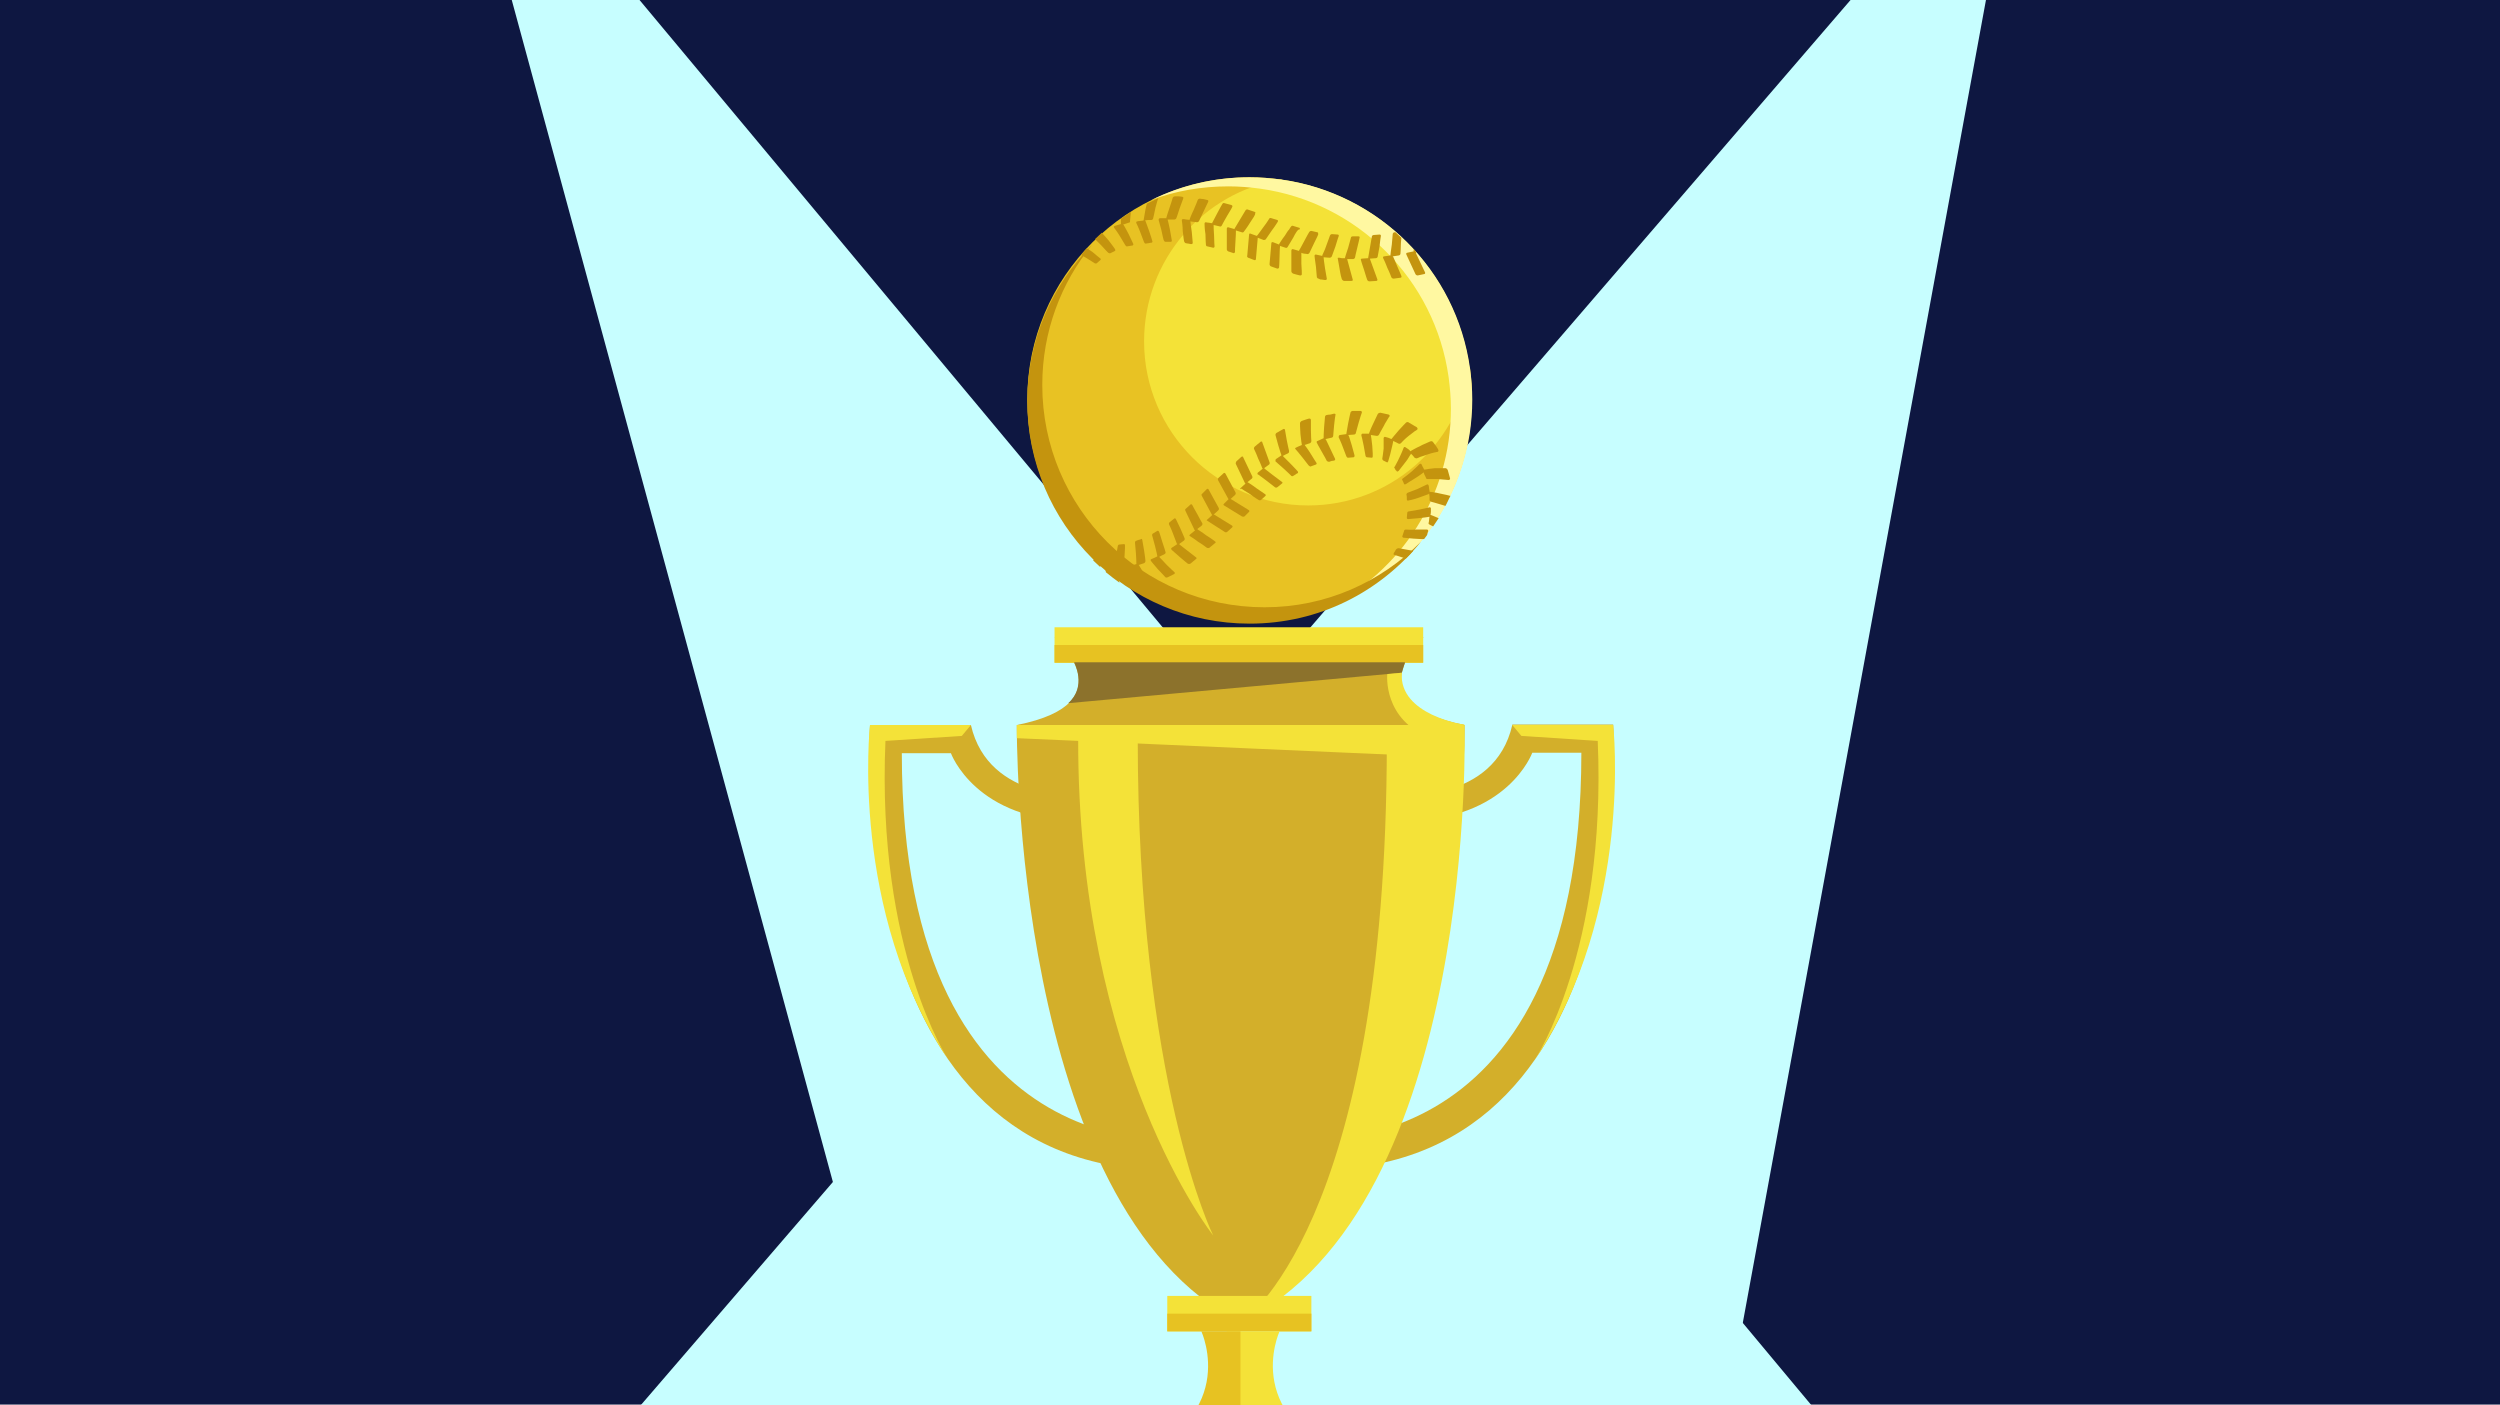
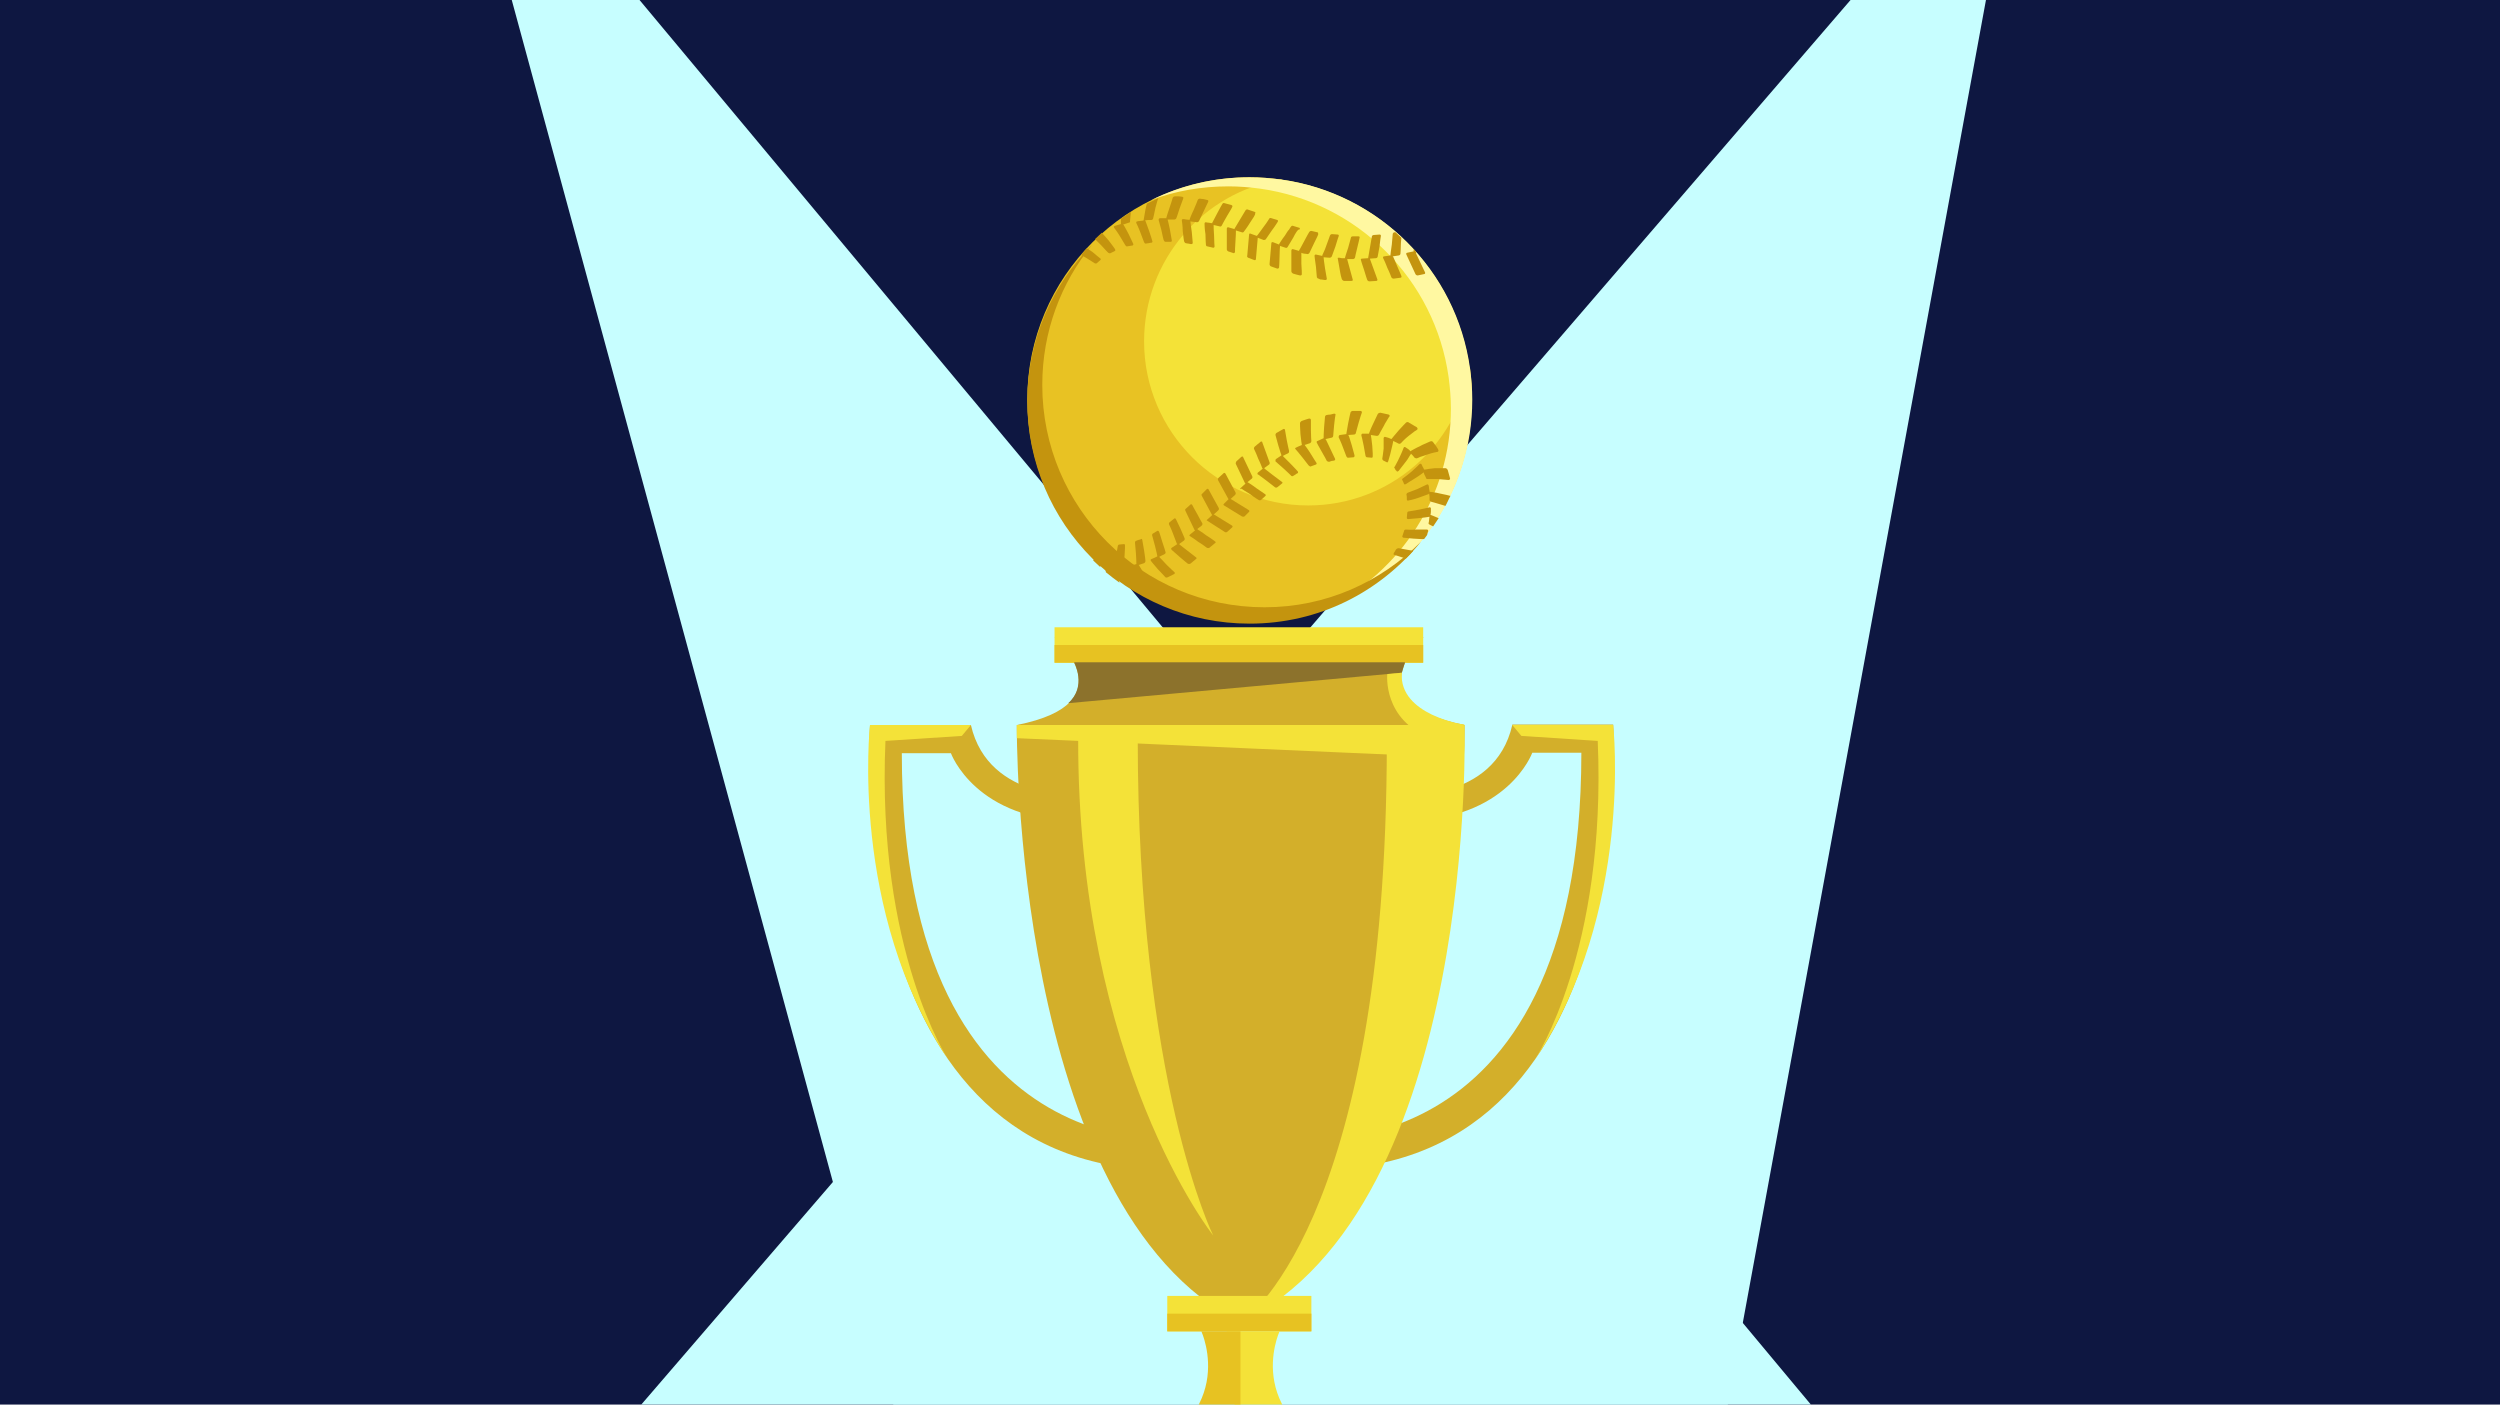
<svg xmlns="http://www.w3.org/2000/svg" xmlns:xlink="http://www.w3.org/1999/xlink" version="1.1" x="0px" y="0px" viewBox="0 0 550 309" enable-background="new 0 0 550 309" xml:space="preserve">
  <defs>
    <rect id="bg" x="0" y="0" height="309" width="550" fill="#0e1741" />
    <g id="right-spotlight">
      <polygon fill="#C7FEFF" points="452,0 352,544 0,525  " />
    </g>
    <g id="left-spotlight">
      <polygon fill="#C7FEFF" points="0,0 139.3,512.7 384.7,461.3  " />
    </g>
    <g id="trophy">
      <g>
        <path fill="#D3AF2A" d="M141.7,21.5C137.8,38.6,117,36.9,117,36.9l0.8,5.7c22.9,0,28.3-15,28.3-15h10.8       c0,94.7-64.6,84.9-64.6,84.9v6.6c78.6,5.8,71.6-97.7,71.6-97.7H141.7z" />
        <path fill="#F4E238" d="M141.7,21.5h22.2c0,0,4.6,41-17.2,73.6c0,0,15.8-23.9,13.8-70.1l-16.8-1.1L141.7,21.5z" />
      </g>
      <g>
        <path fill="#D3AF2A" d="M22.6,21.5c3.9,17.1,24.7,15.5,24.7,15.5l-0.8,5.7c-22.9,0-28.3-15-28.3-15H7.4       c0,94.7,64.6,84.9,64.6,84.9v6.6C-6.5,124.9,0.4,21.5,0.4,21.5L22.6,21.5z" />
        <path fill="#F4E238" d="M22.6,21.5l-22.2,0c0,0-4.6,41,17.2,73.6c0,0-15.8-23.9-13.8-70.1l16.8-1.1L22.6,21.5z" />
      </g>
      <path fill="#D3AF2A" d="M122.2,2.2c0,0-15.8,14.4,9,19.3H71.5L81.9,5L122.2,2.2z" />
      <path fill="#D3AF2A" d="M41,2.2c0,0,16.4,14.4-8.3,19.3l49.2,0V5L41,2.2z" />
      <g>
        <rect x="41" fill="#F4E238" width="81.1" height="7.8" />
        <rect x="41" y="3.9" fill="#E7C222" width="81.1" height="3.9" />
      </g>
      <path fill="#8C722C" d="M117.4,10l0.7-2.3H45.3c0,0,2.9,5.3-1.3,9L117.4,10" />
      <g>
        <path fill="#D3AF2A" d="M131.2,21.5l-44.4-2.8l-54.1,2.8c0,0-1.1,106.1,49.2,131.5l0-0.1v0.1C132.2,127.6,131.2,21.5,131.2,21.5z" />
        <path fill="#F4E238" d="M131.2,21.5l-98.5,0l0,2.9l95.4,4.2C128.5,22.7,131.2,21.5,131.2,21.5z" />
        <path fill="#F4E238" d="M131.2,21.5l-17.1,3.8c0,106.9-32.1,127.7-32.1,127.7C134.3,127.2,131.2,21.5,131.2,21.5z" />
        <path fill="#F4E238" d="M59.3,24.3H46.2C46,96.2,75.9,133.8,75.9,133.8S59.3,100.4,59.3,24.3z" />
      </g>
      <path fill="#F4E238" d="M117.4,10l-3.2,0.3c0,0-1.1,10.1,9.8,14.2l7.2-3.1C131.2,21.5,116.7,19.3,117.4,10z" />
      <g>
        <rect x="65.8" y="147.1" fill="#F4E238" width="31.7" height="7.8" />
        <rect x="65.8" y="151" fill="#E7C222" width="31.7" height="3.9" />
      </g>
      <g>
        <path fill="#F4E238" d="M90.5,154.9H78.9l3.1,29.2h27.3C81.2,174.9,90.5,154.9,90.5,154.9z" />
        <path fill="#E7C222" d="M73.3,154.9h8.6l0,29.2H54.6C82.6,174.9,73.3,154.9,73.3,154.9z" />
        <g>
          <rect x="43.9" y="184.1" fill="#F4E238" width="76.1" height="7.8" />
          <rect x="43.9" y="188" fill="#E7C222" width="76.1" height="3.9" />
        </g>
      </g>
    </g>
    <g id="baseball">
      <g>
        <path fill="#E8C223" d="M97.4,42L55.9,0.5C53.6,0.2,51.3,0,48.9,0C21.9,0,0,21.9,0,48.9c0,27,21.9,48.9,48.9,48.9         c27,0,48.9-21.9,48.9-48.9C97.9,46.6,97.7,44.3,97.4,42z" />
        <path fill="#F4E237" d="M61.8,72.2c-19.9,0-36.1-16.2-36.1-36.1c0-17.9,13-32.8,30.1-35.6c21.5,3,38.5,20,41.5,41.5         C94.5,59.1,79.7,72.2,61.8,72.2z" />
      </g>
      <g>
        <path fill="#FFF8A1" d="M97.9,48.9c0-2.3-0.2-4.7-0.5-6.9v0c-3-21.5-20-38.5-41.5-41.5C53.6,0.2,51.3,0,48.9,0         c-7.8,0-15.1,1.8-21.6,5c5.3-2,11-3,17-3c2.3,0,4.7,0.2,6.9,0.5c21.5,3,38.5,20,41.5,41.5v0c0.3,2.3,0.5,4.6,0.5,6.9         c0,19.3-11.1,35.9-27.3,43.9C84.6,87.9,97.9,70,97.9,48.9z" />
      </g>
      <g>
        <path fill="#C4940E" d="M14.3,14.8c-6.9,8.4-11,19.2-11,30.9c0,27,21.9,48.9,48.9,48.9c13.5,0,25.5-5.5,34.4-14.4         c-9,11-22.3,18-37.7,18C21.9,98.2,0,76.3,0,49.3C0,35.8,5.5,23.6,14.3,14.8z" />
      </g>
      <g>
        <path fill="#C4940E" d="M2.1,63.9c0.1,0.3,0.2,0.7,0.4,1C2.3,64.6,2.2,64.2,2.1,63.9z" />
        <path fill="#C4940E" d="M84.6,64.7c0.4-0.4,0.9-0.8,1.2-1.1c0.3-0.3,0.5-0.5,0.5-0.5c0.1-0.1,0.3-0.1,0.4,0c0,0,0.1,0.1,0.1,0.2         c0.1,0.1,0.1,0.3,0.2,0.4c0.2,0.3,0.3,0.6,0.3,0.6c0,0,0,0,0,0c0,0,0.1,0,0.1,0c0,0,0.3,0,0.7-0.1c0.4-0.1,1-0.1,1.6-0.2         C90.9,64,92,64,92,64c0.2,0,0.4,0.2,0.5,0.4l0.5,1.8c0.1,0.2-0.1,0.4-0.3,0.4c0,0-1.2-0.1-2.3-0.2c-1.2,0-2.3,0-2.3,0         c-0.2,0-0.4-0.1-0.4-0.3c0,0,0-0.1-0.1-0.2c0-0.1-0.1-0.3-0.2-0.4c-0.1-0.3-0.2-0.6-0.2-0.6c0,0-0.1,0.1-0.1,0.1         c0,0-0.9,0.7-1.9,1.3c-1,0.6-1.9,1.2-1.9,1.2c-0.2,0.1-0.3,0.1-0.4,0c0,0-0.1-0.2-0.2-0.5c-0.1-0.2-0.2-0.4-0.2-0.4         c-0.1-0.1,0-0.3,0.2-0.4C82.8,66.1,83.7,65.5,84.6,64.7z" />
        <path fill="#C4940E" d="M81.2,63c0.2-0.4,0.5-0.9,0.7-1.4c0.5-1,0.9-2.1,0.9-2.1c0.1-0.2,0.3-0.2,0.4-0.1c0,0,0.3,0.2,0.6,0.4         c0.3,0.2,0.5,0.5,0.5,0.5l0,0c0,0,0,0,0.1-0.1c0,0,1-0.6,2.1-1.1c0.5-0.3,1.1-0.5,1.5-0.7c0.4-0.2,0.7-0.3,0.7-0.3         c0.2-0.1,0.5,0,0.6,0.2c0,0,0.3,0.4,0.6,0.8c0.3,0.4,0.5,0.8,0.5,0.8c0.1,0.2,0.1,0.4-0.1,0.5c0,0-1.2,0.2-2.3,0.6         c-0.6,0.2-1.1,0.4-1.5,0.5c-0.4,0.2-0.7,0.3-0.7,0.3c-0.2,0.1-0.4,0-0.6-0.1c0,0-0.2-0.3-0.4-0.5c-0.1-0.1-0.2-0.2-0.3-0.3         c-0.1-0.1-0.1-0.1-0.1-0.1c0,0,0,0.1,0,0.1c0,0-0.2,0.2-0.4,0.6c-0.2,0.4-0.5,0.8-0.9,1.3c-0.7,0.9-1.4,1.8-1.4,1.8         c-0.1,0.1-0.3,0.2-0.4,0.1c0,0-0.1-0.2-0.3-0.3C81,64.2,80.8,64,80.8,64c-0.1-0.1-0.1-0.3,0.1-0.4C80.9,63.6,81,63.3,81.2,63z" />
        <path fill="#C4940E" d="M78.4,57.4c0-0.2,0.2-0.3,0.3-0.3c0,0,0.3,0.1,0.7,0.2c0.2,0.1,0.3,0.1,0.5,0.2c0.1,0.1,0.2,0.1,0.2,0.1         l0,0c0,0,0-0.1,0.1-0.1c0,0,0.7-0.9,1.5-1.8c0.8-0.9,1.6-1.7,1.6-1.7c0.2-0.2,0.5-0.2,0.7,0c0,0,1.7,1,1.7,1         c0.2,0.2,0.2,0.4,0.1,0.5c0,0-0.2,0.2-0.6,0.4c-0.4,0.3-0.8,0.6-1.3,1c-0.9,0.7-1.7,1.6-1.7,1.6c-0.1,0.1-0.4,0.2-0.5,0.1         c0,0-1.2-0.6-1.2-0.6c0,0,0,0.1,0,0.1c0,0-0.2,1.1-0.5,2.2c-0.1,0.6-0.3,1.1-0.4,1.5c-0.1,0.4-0.2,0.7-0.2,0.7         c-0.1,0.2-0.2,0.3-0.3,0.2c0,0-0.2-0.1-0.4-0.2c-0.2-0.1-0.4-0.2-0.4-0.2c-0.1-0.1-0.2-0.2-0.2-0.4c0,0,0.2-1.1,0.3-2.2         C78.4,58.5,78.4,57.4,78.4,57.4z" />
        <path fill="#C4940E" d="M73.8,56.4c0,0,0.4,0,0.7,0c0.2,0,0.4,0,0.5,0c0.1,0,0.2,0,0.2,0c0,0,0,0,0,0c0,0,0-0.1,0-0.1         c0,0,0.4-1.1,0.9-2.1c0.5-1.1,1-2.1,1-2.1c0.1-0.2,0.4-0.3,0.6-0.3l1.8,0.4c0.2,0.1,0.3,0.3,0.2,0.4c0,0-0.2,0.2-0.4,0.6         c-0.2,0.4-0.6,0.9-0.8,1.4c-0.6,1-1.1,2-1.1,2c-0.1,0.2-0.3,0.3-0.5,0.3c0,0-1.3-0.2-1.3-0.2c0,0,0,0.1,0,0.1         c0,0,0.2,1.1,0.3,2.3c0,0.6,0.1,1.1,0.1,1.6c0,0.4,0,0.7,0,0.7c0,0.2-0.1,0.3-0.2,0.3l-1.1-0.1c-0.1,0-0.3-0.2-0.3-0.4         c0,0-0.2-1.1-0.4-2.2c-0.2-1.1-0.5-2.2-0.5-2.2C73.5,56.5,73.6,56.4,73.8,56.4z" />
        <path fill="#C4940E" d="M68.8,56.7l1.4-0.2c0,0,0,0,0,0c0,0,0-0.1,0-0.1c0,0,0.2-1.2,0.4-2.3c0.2-1.1,0.5-2.3,0.5-2.3         c0-0.2,0.3-0.4,0.5-0.4c0,0,0.4,0,0.8,0c0.4,0,0.9,0,0.9,0c0.2,0,0.4,0.2,0.3,0.4c0,0-0.4,1.1-0.7,2.2c-0.3,1.1-0.6,2.2-0.6,2.2         c0,0.2-0.2,0.4-0.4,0.4l-1.3,0.1c0,0,0,0.1,0.1,0.1c0,0,0.4,1.1,0.7,2.2c0.3,1.1,0.6,2.2,0.6,2.2c0,0.2,0,0.3-0.2,0.4         c0,0-1.2,0.1-1.2,0.1c-0.2,0-0.3-0.1-0.4-0.3c0,0-0.4-1.1-0.8-2.1c-0.4-1.1-0.9-2.1-0.9-2.1C68.5,56.9,68.6,56.7,68.8,56.7z" />
        <path fill="#C4940E" d="M65.2,57.4C65.2,57.4,65.2,57.4,65.2,57.4c0,0,0-0.1,0-0.1c0,0,0-1.2,0.1-2.3c0.1-1.1,0.2-2.3,0.2-2.3         c0-0.2,0.2-0.4,0.4-0.4c0,0,0.4-0.1,0.8-0.1c0.4-0.1,0.8-0.2,0.8-0.2c0.2,0,0.4,0.1,0.3,0.3c0,0-0.2,1.1-0.3,2.3         c-0.1,1.2-0.2,2.3-0.2,2.3c0,0.2-0.2,0.4-0.4,0.4l-1.3,0.3c0,0,0,0.1,0.1,0.1c0,0,0.5,1,1,2.1c0.5,1,1,2.1,1,2.1         c0.1,0.2,0,0.3-0.1,0.4c0,0-0.3,0.1-0.6,0.1c-0.3,0.1-0.6,0.2-0.6,0.2c-0.2,0-0.4-0.1-0.5-0.2c0,0-0.5-1-1.1-2         c-0.6-1-1.1-2-1.1-2c-0.1-0.2,0-0.4,0.2-0.4L65.2,57.4z" />
        <path fill="#C4940E" d="M59.1,59.5c0,0,0.3-0.2,0.6-0.3c0.3-0.1,0.7-0.3,0.7-0.3c0,0,0,0,0,0c0,0,0-0.1,0-0.1         c0,0-0.2-1.1-0.3-2.3C60,55.3,60,54.1,60,54.1c0-0.2,0.2-0.4,0.4-0.5c0,0,1.7-0.6,1.6-0.5c0.2-0.1,0.4,0.1,0.4,0.3         c0,0,0,1.2,0,2.3c0,1.2,0.1,2.3,0.1,2.3c0,0.2-0.1,0.4-0.3,0.5c0,0-0.3,0.1-0.6,0.2c-0.3,0.1-0.6,0.2-0.6,0.2c0,0,0.1,0,0.1,0.1         c0,0,0.7,0.9,1.3,1.9c0.6,1,1.2,1.9,1.2,1.9c0.1,0.2,0.1,0.3-0.1,0.4c0,0-1.1,0.4-1.1,0.4c-0.1,0.1-0.3,0-0.5-0.2         c0,0-0.7-0.9-1.4-1.8c-0.7-0.9-1.5-1.8-1.5-1.8C58.9,59.7,58.9,59.5,59.1,59.5z" />
        <path fill="#C4940E" d="M54.7,62c0,0,0.3-0.2,0.6-0.4c0.3-0.2,0.6-0.4,0.6-0.4l0,0c0,0,0-0.1,0-0.1c0,0-0.4-1.1-0.7-2.2         c-0.3-1.1-0.6-2.2-0.6-2.2c0-0.2,0.1-0.4,0.3-0.5c0,0,0.4-0.2,0.7-0.4c0.4-0.2,0.7-0.4,0.7-0.4c0.2-0.1,0.4,0,0.4,0.2         c0,0,0.2,1.2,0.4,2.3c0.2,1.1,0.5,2.3,0.5,2.3c0,0.2,0,0.4-0.2,0.5c0,0-0.3,0.2-0.6,0.3c-0.3,0.2-0.6,0.3-0.6,0.3         c0,0,0.1,0,0.1,0.1c0,0,0.8,0.8,1.6,1.6c0.8,0.8,1.6,1.7,1.6,1.7c0.1,0.1,0.1,0.3,0,0.4c0,0-0.3,0.1-0.5,0.3         c-0.3,0.2-0.5,0.3-0.5,0.3c-0.1,0.1-0.4,0.1-0.5-0.1c0,0-0.8-0.8-1.7-1.6c-0.9-0.8-1.7-1.5-1.7-1.5C54.6,62.3,54.6,62.1,54.7,62z         " />
        <path fill="#C4940E" d="M50.7,65l1.1-0.9l0,0c0,0,0-0.1-0.1-0.1c0,0-0.4-1.1-0.9-2.1c-0.4-1.1-0.9-2.1-0.9-2.1         c-0.1-0.2,0-0.4,0.2-0.6c0,0,0.3-0.2,0.6-0.5c0.3-0.2,0.6-0.5,0.6-0.5c0.2-0.1,0.4-0.1,0.4,0.1c0,0,0.4,1.1,0.8,2.2         c0.4,1.1,0.8,2.2,0.8,2.2c0.1,0.2,0,0.4-0.1,0.5l-1.1,0.8c0,0,0.1,0,0.1,0.1c0,0,0.9,0.7,1.8,1.4C55.1,66.3,56,67,56,67         c0.2,0.1,0.2,0.3,0,0.4l-1,0.8c-0.1,0.1-0.4,0.1-0.5,0c0,0-0.9-0.7-1.8-1.4c-0.9-0.7-1.9-1.4-1.9-1.4         C50.6,65.4,50.6,65.2,50.7,65z" />
        <path fill="#C4940E" d="M46.9,68.4l1.1-1l0,0c0,0,0-0.1-0.1-0.1c0,0-0.5-1-1-2.1c-0.5-1-1-2.1-1-2.1c-0.1-0.2,0-0.4,0.1-0.6         l1.1-1c0.2-0.1,0.4-0.1,0.4,0.1c0,0,0.5,1,1,2.1c0.5,1,1,2.1,1,2.1c0.1,0.2,0,0.4-0.1,0.5c0,0-0.3,0.2-0.5,0.4         c-0.2,0.2-0.5,0.4-0.5,0.4c0,0,0.1,0,0.1,0c0,0,1,0.6,1.9,1.3c1,0.7,1.9,1.3,1.9,1.3c0.2,0.1,0.2,0.3,0.1,0.4l-1,0.9         c-0.1,0.1-0.4,0.1-0.5,0c0,0-1-0.6-1.9-1.3c-1-0.6-1.9-1.2-1.9-1.2C46.8,68.7,46.8,68.5,46.9,68.4z" />
        <path fill="#C4940E" d="M43.3,71.8l1-1l0,0c0,0,0,0-0.1-0.1L42,66.7c-0.1-0.2-0.1-0.4,0.1-0.6l1.1-1c0.1-0.1,0.3-0.1,0.4,0.1         l2.2,4.1c0.1,0.2,0.1,0.4-0.1,0.6l-1,0.9c0,0,0.1,0,0.1,0l3.9,2.4c0.2,0.1,0.2,0.3,0.1,0.4l-1,1c-0.1,0.1-0.4,0.1-0.6,0l-3.9-2.4         C43.1,72.1,43.1,72,43.3,71.8z" />
        <path fill="#C4940E" d="M39.6,75.3l1.1-1l0,0c0,0,0,0-0.1-0.1l-2.2-4.1c-0.1-0.2-0.1-0.4,0.1-0.5l1-1c0.1-0.1,0.3-0.1,0.4,0.1         l2.2,4c0.1,0.2,0.1,0.4-0.1,0.6l-1,0.9c0,0,0.1,0,0.1,0l3.9,2.4c0.2,0.1,0.2,0.3,0.1,0.4l-1.1,1c-0.1,0.1-0.4,0.2-0.6,0l-3.9-2.5         C39.5,75.6,39.4,75.4,39.6,75.3z" />
        <path fill="#C4940E" d="M35.8,78.6l1.1-0.9l0,0c0,0,0-0.1-0.1-0.1c0,0-0.5-1-1-2.1c-0.5-1-1-2.1-1-2.1c-0.1-0.2-0.1-0.4,0.1-0.5         l1-0.9c0.1-0.1,0.3-0.1,0.4,0.1c0,0,0.5,1,1.1,2c0.5,1,1.1,2,1.1,2c0.1,0.2,0,0.4-0.1,0.5c0,0-0.2,0.2-0.5,0.4         c-0.3,0.2-0.5,0.4-0.5,0.4c0,0,0.1,0,0.1,0.1c0,0,1,0.6,1.9,1.3c1,0.6,1.9,1.3,1.9,1.3c0.2,0.1,0.2,0.3,0,0.4         c0,0-0.3,0.2-0.6,0.5c-0.3,0.2-0.6,0.5-0.6,0.5c-0.2,0.1-0.4,0.1-0.6,0c0,0-0.9-0.7-1.9-1.3c-0.9-0.7-1.9-1.3-1.9-1.3         C35.7,78.9,35.6,78.7,35.8,78.6z" />
        <path fill="#C4940E" d="M31.8,81.5l1.2-0.8l0,0c0,0,0-0.1-0.1-0.1c0,0-0.4-1.1-0.8-2.1c-0.4-1.1-0.9-2.1-0.9-2.1         c-0.1-0.2,0-0.4,0.1-0.5c0,0,0.3-0.2,0.5-0.4c0.3-0.2,0.5-0.4,0.5-0.4c0.1-0.1,0.3-0.1,0.4,0.1c0,0,0.5,1,1,2.1         c0.5,1.1,0.9,2.1,0.9,2.1c0.1,0.2,0,0.4-0.1,0.5l-1.1,0.8c0,0,0.1,0,0.1,0.1c0,0,0.9,0.7,1.8,1.4c0.9,0.7,1.8,1.4,1.8,1.4         c0.2,0.1,0.2,0.3,0,0.4L35.9,85c-0.2,0.1-0.4,0.1-0.6,0c0,0-0.9-0.7-1.8-1.5c-0.9-0.8-1.7-1.5-1.7-1.5         C31.6,81.8,31.6,81.6,31.8,81.5z" />
        <path fill="#C4940E" d="M28,83.7c0.3-0.1,0.6-0.3,0.6-0.3l0,0c0,0,0-0.1,0-0.1c0,0-0.2-1.1-0.5-2.2c-0.3-1.1-0.6-2.2-0.6-2.2         c-0.1-0.2,0-0.4,0.1-0.5l1-0.6c0.1-0.1,0.3,0,0.4,0.2c0,0,0.4,1.1,0.7,2.2c0.4,1.1,0.7,2.2,0.7,2.2c0.1,0.2,0,0.4-0.2,0.5         c0,0-0.3,0.2-0.6,0.3c-0.3,0.2-0.6,0.3-0.6,0.3c0,0,0.1,0,0.1,0.1c0,0,0.8,0.8,1.6,1.7c0.8,0.8,1.7,1.6,1.7,1.6         c0.1,0.1,0.1,0.3-0.1,0.4L30.9,88c-0.2,0.1-0.5,0.1-0.6-0.1c0,0-0.8-0.9-1.6-1.7c-0.8-0.9-1.5-1.8-1.5-1.8         c-0.1-0.2-0.1-0.3,0.1-0.4C27.4,84,27.7,83.8,28,83.7z" />
        <path fill="#C4940E" d="M23.3,85.3c0.4-0.1,0.7-0.2,0.7-0.2c0,0,0,0,0,0c0,0,0-0.1,0-0.1c0,0,0-1.2-0.1-2.3         c-0.1-1.1-0.2-2.3-0.2-2.3c0-0.2,0.1-0.4,0.2-0.4c0,0,0.3-0.1,0.5-0.2c0.1,0,0.3-0.1,0.4-0.1c0.1,0,0.2-0.1,0.2-0.1         c0.1-0.1,0.3,0,0.3,0.2c0,0,0.2,1.1,0.4,2.3c0.2,1.1,0.3,2.3,0.3,2.3c0,0.2-0.1,0.4-0.3,0.5c0,0-0.3,0.1-0.6,0.2         c-0.3,0.1-0.6,0.2-0.6,0.2c0,0,0.1,0.1,0.1,0.1c0,0,0.6,1,1.2,2c0.7,1,1.3,1.9,1.3,1.9c0.1,0.2,0,0.4-0.2,0.4c0,0-0.1,0-0.3,0.1         c-0.2,0-0.4,0.1-0.6,0.2c-0.4,0.1-0.8,0.2-0.8,0.2c-0.2,0.1-0.5,0-0.6-0.2c0,0-0.6-1-1.2-2c-0.6-1-1-2.1-1-2.1         c-0.1-0.2,0-0.4,0.2-0.4C22.6,85.5,23,85.4,23.3,85.3z" />
        <path fill="#C4940E" d="M77.1,17.4c0,0.2-0.2,0.4-0.4,0.4l-1.3,0.1c0,0,0,0.1,0,0.1c0,0,0.4,1.1,0.8,2.2c0.4,1.1,0.8,2.2,0.8,2.2         c0.1,0.2,0,0.4-0.2,0.4l-1.5,0.1c-0.2,0-0.4-0.1-0.5-0.3c0,0-0.4-1.1-0.7-2.2c-0.4-1.1-0.7-2.2-0.7-2.2c-0.1-0.2,0.1-0.3,0.2-0.3         l1.4-0.1c0,0,0,0,0,0c0,0,0-0.1,0-0.1c0,0,0.2-1.1,0.4-2.3c0.2-1.1,0.4-2.3,0.4-2.3c0-0.2,0.2-0.4,0.4-0.4l1.3-0.1         c0.2,0,0.3,0.1,0.3,0.3c0,0-0.2,1.1-0.3,2.3C77.3,16.3,77.1,17.4,77.1,17.4z" />
        <path fill="#C4940E" d="M68.5,17.7c0,0,0.4,0,0.7,0.1c0.4,0,0.7,0,0.7,0c0,0,0,0,0,0c0,0,0-0.1,0-0.1c0,0,0.3-1.1,0.7-2.2         c0.3-1.1,0.6-2.2,0.6-2.2c0-0.2,0.2-0.3,0.4-0.3l1.3,0c0.2,0,0.3,0.2,0.2,0.3c0,0-0.2,1.1-0.5,2.2c-0.3,1.1-0.5,2.2-0.5,2.2         C72,17.9,71.8,18,71.7,18l-1.3,0c0,0,0,0.1,0,0.1c0,0,0.3,1.1,0.6,2.2c0.3,1.1,0.6,2.2,0.6,2.2c0.1,0.2-0.1,0.3-0.3,0.3l-1.6,0         c-0.2,0-0.4-0.2-0.5-0.4c0,0-0.1-0.3-0.2-0.7c-0.1-0.4-0.2-1-0.3-1.6c-0.2-1.1-0.4-2.3-0.4-2.3C68.2,17.8,68.3,17.7,68.5,17.7z" />
        <path fill="#C4940E" d="M63.2,17.3c0-0.2,0.1-0.3,0.3-0.3l1.4,0.3c0,0,0,0,0,0c0,0,0-0.1,0-0.1c0,0,0.1-0.3,0.3-0.7         c0.2-0.4,0.4-0.9,0.6-1.5c0.4-1.1,0.8-2.2,0.8-2.2c0.1-0.2,0.3-0.3,0.4-0.3l1.3,0.1c0.2,0,0.3,0.2,0.2,0.4c0,0-0.4,1.1-0.7,2.2         c-0.4,1.1-0.8,2.2-0.8,2.2c-0.1,0.2-0.3,0.3-0.5,0.3l-1.3-0.1c0,0,0,0.1,0,0.1c0,0,0.1,1.1,0.3,2.3c0.2,1.1,0.4,2.3,0.4,2.3         c0,0.2-0.1,0.3-0.3,0.3c0,0-0.4,0-0.8-0.1c-0.2,0-0.4,0-0.5-0.1c-0.1,0-0.2-0.1-0.2-0.1c-0.2,0-0.4-0.2-0.4-0.4         c0,0-0.1-1.2-0.2-2.3C63.3,18.4,63.2,17.3,63.2,17.3z" />
        <path fill="#C4940E" d="M63.1,14.5c-0.5,1-1,2.1-1,2.1c-0.1,0.2-0.3,0.3-0.5,0.3c0,0-0.3-0.1-0.7-0.1c-0.2,0-0.3-0.1-0.4-0.1         c-0.1,0-0.2-0.1-0.2-0.1c0,0,0,0.1,0,0.1c0,0,0,0.3,0,0.7c0,0.4,0,1,0,1.6c0.1,1.2,0.1,2.3,0.1,2.3c0,0.2-0.1,0.3-0.4,0.3         c0,0-0.4-0.1-0.8-0.2c-0.4-0.1-0.7-0.2-0.7-0.2c-0.2-0.1-0.4-0.3-0.4-0.5c0,0,0-1.2,0-2.3c0-1.2,0-2.3,0-2.3         c0-0.2,0.2-0.3,0.3-0.3l1.4,0.4c0,0,0,0,0,0c0,0,0-0.1,0-0.1c0,0,0.6-1,1.1-2c0.5-1,1.1-2,1.1-2c0.1-0.2,0.3-0.3,0.5-0.3l1.3,0.3         c0.2,0,0.2,0.2,0.2,0.4C64.1,12.5,63.6,13.5,63.1,14.5z" />
        <path fill="#C4940E" d="M58.5,13.3c-0.6,1-1.2,2-1.2,2c-0.1,0.2-0.3,0.3-0.5,0.2c0,0-0.3-0.1-0.6-0.2c-0.3-0.1-0.6-0.2-0.6-0.2         c0,0,0,0.1,0,0.1c0,0-0.1,1.2-0.1,2.3c0,1.1-0.1,2.3-0.1,2.3c0,0.2-0.2,0.3-0.4,0.3c0,0-1.4-0.5-1.4-0.5         c-0.2-0.1-0.3-0.3-0.3-0.5c0,0,0.1-1.2,0.2-2.3c0.1-1.2,0.2-2.3,0.2-2.3c0-0.2,0.2-0.3,0.4-0.2l1.3,0.5c0,0,0,0,0,0         c0,0,0-0.1,0-0.1c0,0,0.6-1,1.3-1.9c0.3-0.5,0.6-1,0.9-1.3c0.2-0.4,0.4-0.6,0.4-0.6c0.1-0.2,0.3-0.3,0.5-0.2l1.3,0.4         c0.2,0,0.2,0.2,0.1,0.4C59.6,11.3,59,12.3,58.5,13.3z" />
        <path fill="#C4940E" d="M53.8,11.7c-0.7,1-1.3,1.9-1.3,1.9c-0.1,0.2-0.4,0.2-0.5,0.2l-1.3-0.5c0,0,0,0.1,0,0.1         c0,0-0.1,1.1-0.2,2.3c-0.1,1.1-0.2,2.3-0.2,2.3c0,0.2-0.2,0.3-0.4,0.2l-1.3-0.5c-0.2-0.1-0.3-0.3-0.2-0.5c0,0,0.1-1.1,0.2-2.3         c0.1-1.1,0.2-2.3,0.2-2.3c0-0.2,0.2-0.3,0.3-0.2l1.4,0.5c0,0,0,0,0,0c0,0,0-0.1,0.1-0.1c0,0,0.7-0.9,1.4-1.9         c0.7-0.9,1.3-1.9,1.3-1.9C53.3,9,53.5,8.9,53.7,9L55,9.4c0.2,0.1,0.2,0.2,0.1,0.4C55.1,9.8,54.5,10.8,53.8,11.7z" />
        <path fill="#C4940E" d="M49,10c-0.6,1-1.3,1.9-1.3,1.9c-0.1,0.2-0.3,0.3-0.5,0.2l-1.3-0.4c0,0,0,0.1,0,0.1c0,0,0,1.2-0.1,2.3         c-0.1,1.1-0.1,2.3-0.1,2.3c0,0.2-0.2,0.3-0.3,0.3c0,0-0.3-0.1-0.6-0.2c-0.3-0.1-0.6-0.2-0.6-0.2c-0.2-0.1-0.3-0.3-0.3-0.4         c0,0,0-1.1,0-2.3c0-1.1,0-2.3,0-2.3c0-0.2,0.1-0.3,0.3-0.3c0,0,0.3,0.1,0.7,0.2c0.3,0.1,0.7,0.2,0.7,0.2c0,0,0,0,0,0         c0,0,0-0.1,0-0.1c0,0,0.6-1,1.2-2c0.6-1,1.2-2,1.2-2c0.1-0.2,0.4-0.3,0.5-0.2l1.5,0.5c0.2,0.1,0.3,0.2,0.1,0.4         C50.3,8.1,49.6,9.1,49,10z" />
        <path fill="#C4940E" d="M43.9,8.6c-0.6,1-1.1,2-1.1,2c-0.1,0.2-0.3,0.3-0.5,0.2L41,10.5c0,0,0,0.1,0,0.1c0,0,0,1.2,0.1,2.3         c0,1.1,0.1,2.3,0.1,2.3c0,0.2-0.1,0.3-0.3,0.3l-1.3-0.3c-0.2,0-0.3-0.2-0.3-0.4c0,0-0.1-1.2-0.1-2.3C39,11.4,39,10.2,39,10.2         c0-0.2,0.1-0.3,0.3-0.3c0,0,0.4,0.1,0.7,0.1c0.4,0.1,0.7,0.1,0.7,0.1s0,0,0,0c0,0,0-0.1,0-0.1c0,0,0.5-1,1.1-2.1         c0.5-1,1.1-2,1.1-2c0.1-0.2,0.3-0.3,0.5-0.2l1.5,0.4c0.2,0.1,0.3,0.2,0.2,0.4C45.1,6.6,44.5,7.6,43.9,8.6z" />
        <path fill="#C4940E" d="M38.8,7.5c-0.5,1.1-1,2.1-1,2.1c-0.1,0.2-0.3,0.3-0.5,0.3c0,0-0.3-0.1-0.7-0.1c-0.3,0-0.7-0.1-0.7-0.1         c0,0,0,0.1,0,0.1c0,0,0.1,1.1,0.3,2.3c0.1,1.1,0.2,2.3,0.2,2.3c0,0.2-0.1,0.3-0.3,0.3c0,0-0.3,0-0.6-0.1c-0.3,0-0.6-0.1-0.6-0.1         c-0.2,0-0.3-0.2-0.4-0.4c0,0-0.2-1.1-0.3-2.3C34.2,10.7,34,9.5,34,9.5c0-0.2,0.1-0.3,0.3-0.3c0,0,0.4,0,0.7,0.1         c0.4,0,0.7,0.1,0.7,0.1c0,0,0,0,0,0c0,0,0-0.1,0-0.1c0,0,0.4-1.1,0.9-2.1C37.1,6.1,37.5,5,37.5,5c0.1-0.2,0.3-0.3,0.5-0.3         c0,0,0.4,0.1,0.8,0.1C39.2,4.9,39.6,5,39.6,5c0.2,0,0.3,0.2,0.2,0.4C39.8,5.4,39.3,6.4,38.8,7.5z" />
        <path fill="#C4940E" d="M32.8,9c-0.1,0.2-0.3,0.3-0.5,0.3c0,0-0.3,0-0.7,0c-0.3,0-0.7,0-0.7,0c0,0,0,0.1,0,0.1         c0,0,0.3,1.1,0.5,2.2c0.2,1.1,0.4,2.3,0.4,2.3c0,0.2-0.1,0.3-0.2,0.3c0,0-0.3,0-0.6,0c-0.3,0-0.6,0-0.6,0c-0.2,0-0.3-0.2-0.4-0.4         c0,0-0.3-1.1-0.5-2.2c-0.3-1.1-0.6-2.2-0.6-2.2C28.9,9.2,29,9,29.2,9c0,0,0.4,0,0.7,0c0.4,0,0.7,0,0.7,0s0,0,0,0c0,0,0-0.1,0-0.1         c0,0,0.3-1.1,0.7-2.2c0.4-1.1,0.7-2.2,0.7-2.2c0.1-0.2,0.3-0.3,0.5-0.3c0,0,0.4,0,0.8,0c0.4,0,0.8,0.1,0.8,0.1         c0.2,0,0.3,0.2,0.2,0.4c0,0-0.4,1.1-0.8,2.2C33.2,7.9,32.8,9,32.8,9z" />
        <path fill="#C4940E" d="M82.8,79.3c-0.2,0-0.3-0.2-0.3-0.3c0,0,0.1-0.3,0.2-0.6c0.1-0.3,0.2-0.6,0.2-0.6c0-0.2,0.2-0.3,0.4-0.3         c0,0,1.1,0.1,2.3,0c1.1,0,2.3,0,2.3,0c0.2,0,0.3,0.1,0.3,0.3c0,0-0.1,0.4-0.2,0.7c0,0.1,0,0.2-0.1,0.3c-0.2,0.3-0.4,0.5-0.6,0.8         c-0.1,0-1.2,0-2.3-0.1C83.9,79.4,82.8,79.3,82.8,79.3z" />
        <path fill="#C4940E" d="M88.3,76c0,0,0.1-0.3,0.1-0.6c0-0.3,0.1-0.7,0.1-0.7c0,0-0.1,0-0.1,0c0,0-1.1,0.2-2.3,0.3         c-1.1,0.1-2.3,0.2-2.3,0.2c-0.2,0-0.3-0.1-0.3-0.3c0,0,0.1-1.1,0.1-1.1c0-0.2,0.2-0.3,0.4-0.3c0,0,1.1-0.2,2.3-0.4         c1.1-0.2,2.2-0.5,2.2-0.5c0.2,0,0.3,0.1,0.3,0.3c0,0,0,0.4,0,0.7c0,0.4-0.1,0.7-0.1,0.7s0,0,0,0c0,0,0.1,0,0.1,0         c0,0,0.8,0.3,1.7,0.7c-0.4,0.6-0.8,1.2-1.2,1.8c-0.5-0.2-0.8-0.4-0.8-0.4C88.4,76.4,88.2,76.2,88.3,76z" />
        <path fill="#C4940E" d="M88.9,71.4c-0.2-0.1-0.4-0.2-0.4-0.4c0,0,0-0.3,0-0.7c0-0.3-0.1-0.7-0.1-0.7c0,0-0.1,0-0.1,0.1         c0,0-1.1,0.4-2.2,0.8c-1.1,0.4-2.2,0.6-2.2,0.6c-0.2,0.1-0.4,0-0.4-0.2c0,0,0-0.1,0-0.2c0-0.1,0-0.2,0-0.4c0-0.3-0.1-0.5-0.1-0.5         c0-0.1,0.1-0.3,0.3-0.4c0,0,1.1-0.4,2.1-0.8c1-0.5,2.1-1,2.1-1c0.2-0.1,0.3,0,0.4,0.2c0,0,0.1,0.4,0.1,0.7         c0.1,0.4,0.1,0.7,0.1,0.7c0,0,0,0,0,0c0,0,0.1,0,0.1,0c0,0,1.1,0.1,2.3,0.4c1,0.2,1.9,0.4,2.2,0.5c-0.4,0.7-0.7,1.5-1.1,2.2         c-0.3-0.1-0.6-0.2-1-0.3C90.1,71.7,88.9,71.4,88.9,71.4z" />
        <path fill="#C4940E" d="M80.8,83.1c-0.2-0.1-0.3-0.2-0.2-0.3c0,0,0.1-0.3,0.3-0.5c0.1-0.3,0.3-0.5,0.3-0.5         c0.1-0.1,0.3-0.2,0.5-0.2c0,0,1.1,0.2,2.2,0.4c0.4,0.1,0.7,0.1,1,0.2c-0.5,0.6-1,1.1-1.6,1.7c-0.1,0-0.2,0-0.3-0.1         C81.9,83.4,80.8,83.1,80.8,83.1z" />
        <path fill="#C4940E" d="M16.1,81c0.1-0.2,0.2-0.3,0.4-0.3c0,0,0.3,0.1,0.5,0.1c0.3,0,0.5,0,0.5,0c0.1,0,0.2,0.2,0.2,0.4         c0,0-0.3,1.1-0.7,2.2c-0.2,0.5-0.4,1.1-0.6,1.5c-0.2,0.4-0.3,0.7-0.3,0.7c0,0-0.1,0.1-0.1,0.1c-0.5-0.5-1-0.9-1.5-1.4         c0.2-0.3,0.4-0.7,0.6-1.2C15.7,82,16.1,81,16.1,81z" />
        <path fill="#C4940E" d="M17.6,85.8c0,0,0.4,0,0.7,0c0.4,0,0.7,0,0.7,0c0,0,0,0,0,0c0,0,0-0.1,0-0.1c0,0,0.3-1.1,0.5-2.2         c0.2-1.1,0.4-2.3,0.4-2.3c0-0.2,0.2-0.4,0.3-0.4c0,0,1.1-0.1,1.1-0.1c0.1,0,0.2,0.1,0.2,0.3c0,0,0,1.1-0.1,2.3         c-0.1,1.1-0.3,2.3-0.3,2.3c0,0.2-0.2,0.4-0.4,0.4c0,0-0.3,0-0.7,0.1c-0.3,0-0.7,0-0.7,0c0,0,0,0.1,0,0.1c0,0,0.3,1.1,0.7,2.2         c0.1,0.3,0.2,0.5,0.3,0.8c-1-0.7-2-1.5-3-2.3c-0.1-0.4-0.1-0.7-0.1-0.7C17.3,85.9,17.5,85.7,17.6,85.8z" />
        <path fill="#C4940E" d="M16,17.8c0.2,0.1,0.2,0.3,0.1,0.4c0,0-0.8,0.7-0.8,0.7c-0.1,0.1-0.3,0.1-0.5,0c0,0-0.9-0.6-1.9-1.2         c-0.4-0.2-0.8-0.5-1.1-0.6c0.4-0.5,0.9-1,1.3-1.5c0.3,0.2,0.7,0.5,1.2,0.8C15.1,17.1,16,17.8,16,17.8z" />
        <path fill="#C4940E" d="M19.3,15.8c0.1,0.2,0.1,0.3,0,0.4c0,0-1,0.5-1,0.5c-0.1,0.1-0.3,0-0.5-0.1c0,0-0.8-0.8-1.6-1.7         c-0.5-0.5-1-1-1.3-1.3c0.5-0.5,1-0.9,1.5-1.4c0,0,0.8,0.9,1.5,1.7C18.7,14.9,19.3,15.8,19.3,15.8z" />
        <path fill="#C4940E" d="M82.1,16.8c0,0.2-0.2,0.4-0.4,0.4l-1.3,0.2c0,0,0,0.1,0.1,0.1c0,0,0.5,1.1,0.9,2.1         c0.5,1.1,0.9,2.1,0.9,2.1c0.1,0.2,0,0.4-0.2,0.4l-1.5,0.2c-0.2,0-0.4-0.1-0.5-0.3c0,0-0.4-1.1-0.9-2.1c-0.4-1.1-0.9-2.1-0.9-2.1         c-0.1-0.2,0-0.4,0.2-0.4l1.4-0.2c0,0,0,0,0,0c0,0,0-0.1,0-0.1c0,0,0.1-1.1,0.3-2.3c0.1-1.1,0.2-2.3,0.2-2.3         c0-0.2,0.2-0.4,0.4-0.4c0,0,0.1,0,0.2,0c0.4,0.4,0.9,0.8,1.3,1.2c0,0.4-0.1,0.8-0.1,1.2C82.2,15.6,82.1,16.8,82.1,16.8z" />
        <path fill="#C4940E" d="M85.5,16.7l2,4.2c0.1,0.2,0,0.4-0.2,0.4l-1.4,0.3c-0.2,0-0.4-0.1-0.5-0.3L83.4,17c-0.1-0.2,0-0.4,0.2-0.4         l1.4-0.3c0,0,0,0,0,0c0,0,0-0.1,0-0.1l0-0.4c0.2,0.2,0.4,0.4,0.6,0.7L85.5,16.7C85.4,16.6,85.5,16.6,85.5,16.7z" />
        <path fill="#C4940E" d="M28.2,6.7C28,7.8,27.7,9,27.7,9c0,0.2-0.2,0.4-0.4,0.4c0,0-0.3,0-0.7,0c-0.3,0-0.7,0.1-0.7,0.1         c0,0,0,0.1,0.1,0.1c0,0,0.4,1.1,0.8,2.2c0.4,1.1,0.7,2.2,0.7,2.2c0.1,0.2,0,0.4-0.2,0.4c0,0-0.3,0-0.6,0.1         c-0.3,0-0.6,0.1-0.6,0.1c-0.2,0-0.3-0.1-0.4-0.3c0,0-0.4-1.1-0.8-2.1c-0.4-1.1-0.9-2.1-0.9-2.1c-0.1-0.2,0-0.4,0.2-0.4         c0,0,0.4-0.1,0.7-0.1c0.4,0,0.7-0.1,0.7-0.1s0,0,0,0c0,0,0-0.1,0-0.1c0,0,0.2-1.1,0.4-2.3c0.1-0.5,0.2-0.9,0.3-1.3         c0.8-0.4,1.7-0.8,2.5-1.2c0,0.1,0,0.1,0,0.2C28.8,4.5,28.5,5.6,28.2,6.7z" />
        <path fill="#C4940E" d="M22.3,10c0,0-0.3,0.1-0.6,0.2c-0.3,0.1-0.6,0.2-0.6,0.2c0,0,0,0.1,0.1,0.1c0,0,0.6,1,1.1,2         c0.5,1,1,2.1,1,2.1c0.1,0.2,0,0.3-0.1,0.4L22,15.2c-0.1,0.1-0.3-0.1-0.4-0.2c0,0-0.6-1-1.2-2c-0.6-1-1.3-1.9-1.3-1.9         c-0.1-0.2-0.1-0.3,0.1-0.4c0,0,0.3-0.1,0.7-0.2c0.3-0.1,0.7-0.2,0.7-0.2c0,0,0,0,0,0c0,0,0-0.1,0-0.1c0,0,0-0.5,0-1.1         c0.7-0.5,1.5-1,2.2-1.5c-0.1,1.1-0.2,2.1-0.2,2.1C22.7,9.8,22.5,10,22.3,10z" />
      </g>
    </g>
    <g id="star3">
      <polygon fill="#FFFFFF" points="10.5,11.7 18.3,12 11.4,8.3 11.7,0 7.9,7.3 0,7.1 7,10.8 6.6,19.1   " />
    </g>
    <g id="star2">
      <polygon fill="#FFFFFF" points="7.8,8.4 13.4,7.8 8.1,5.9 7.6,0 5.6,5.6 0,6.2 5.3,8.1 5.9,14   " />
    </g>
    <g id="star1">
      <polygon fill="#FFFFFF" points="6.2,5.7 9.9,3.3 5.5,3.9 3,0 3.7,4.6 0,7 4.4,6.4 6.9,10.3  " />
    </g>
+     <clipPath id="canvas">
+       <polygon points="550,309 0,309 0,0 550,0 " />
+     </clipPath>
  </defs>
-   <use xlink:href="#bg" />
-   <g transform="translate(99,-50)">
-     <use xlink:href="#left-spotlight">
-       <animate attributeName="opacity" values=".13;.23;.13" dur="2s" repeatCount="indefinite" fill="freeze" />
-       <animateTransform id="" attributeName="transform" type="rotate" dur="3.5s" values="-12 0 0;2.6 0 0;-12 0 0" repeatCount="indefinite" additive="sum" />
-     </use>
-   </g>
-   <g transform="translate(-7,-44)">
-     <use xlink:href="#right-spotlight">
-       <animate attributeName="opacity" values=".13;.23;.13" dur="2s" repeatCount="indefinite" fill="freeze" />
-       <animateTransform id="" attributeName="transform" type="rotate" dur="3.5s" values="10 452 0;-2.8 452 0;10 452 0" repeatCount="indefinite" additive="sum" />
-     </use>
-   </g>
-   <g transform="translate(191,138)">
-     <use xlink:href="#trophy" />
-   </g>
-   <g transform="translate(226,39)">
-     <use xlink:href="#baseball">
-       <animateTransform id="throwballin" attributeName="transform" type="translate" fill="freeze" dur=".3" values="350,0;75,0;0,0" begin="0;throwballout.end+1" repeatCount="0" additive="sum" />
-       <animateTransform id="spinball" attributeName="transform" type="rotate" dur=".3" values="270 48.9 49.1;0 48.9 49.1" repeatCount="0" begin="0s" additive="sum" />
-     </use>
-   </g>
-   <g transform="translate(227,37)">
-     <use xlink:href="#star1" visibility="hidden">
-       <set attributeName="visibility" from="hidden" to="visible" begin="throwballin.end" />
-       <animateTransform attributeName="transform" type="rotate" dur=".6s" values="0 5 5;360 5 5" repeatCount="0" begin="fadestar3.end;" />
-       <animate id="fadestar1" attributeName="opacity" values="0;1;0" dur=".6s" repeatCount="0" begin="0s;fadestar3.end" fill="freeze" />
-     </use>
-   </g>
-   <g transform="translate(244,86)">
-     <use xlink:href="#star2" visibility="hidden">
-       <set attributeName="visibility" from="hidden" to="visible" begin="fadestar1.end" />
-       <animateTransform attributeName="transform" type="rotate" dur=".6s" values="0 6.7 7;360 6.7 7" repeatCount="0" begin="fadestar1.end-.25" />
-       <animate id="fadestar2" attributeName="opacity" values="0;1;0" dur=".6s" repeatCount="0" fill="freeze" begin="fadestar1.end-.25" />
-     </use>
-   </g>
-   <g transform="translate(307,63)">
-     <use xlink:href="#star3" visibility="hidden">
-       <set attributeName="visibility" from="hidden" to="visible" begin="fadestar2.end" />
-       <animateTransform attributeName="transform" type="rotate" dur=".6s" values="0 9.15 9.5;360 9.15 9.5" repeatCount="0" begin="fadestar2.end-.25" />
-       <animate id="fadestar3" attributeName="opacity" values="0;1;0" dur=".6s" repeatCount="0" fill="freeze" begin="fadestar2.end-.25" />
-     </use>
+   <g id="14-baseball" clip-path="url(#canvas)">
+     <use xlink:href="#bg" />
+     <g transform="translate(99,-50)">
+       <use xlink:href="#left-spotlight">
+         <animate attributeName="opacity" values=".13;.23;.13" dur="2s" repeatCount="indefinite" fill="freeze" />
+         <animateTransform id="" attributeName="transform" type="rotate" dur="3.5s" values="-12 0 0;2.6 0 0;-12 0 0" repeatCount="indefinite" additive="sum" />
+       </use>
+     </g>
+     <g transform="translate(-7,-44)">
+       <use xlink:href="#right-spotlight">
+         <animate attributeName="opacity" values=".13;.23;.13" dur="2s" repeatCount="indefinite" fill="freeze" />
+         <animateTransform id="" attributeName="transform" type="rotate" dur="3.5s" values="10 452 0;-2.8 452 0;10 452 0" repeatCount="indefinite" additive="sum" />
+       </use>
+     </g>
+     <g transform="translate(191,138)">
+       <use xlink:href="#trophy" />
+     </g>
+     <g transform="translate(226,39)">
+       <use xlink:href="#baseball">
+         <animateTransform id="throwballin" attributeName="transform" type="translate" fill="freeze" dur=".3" values="350,0;75,0;0,0" begin="0;throwballout.end+1" repeatCount="0" additive="sum" />
+         <animateTransform id="spinball" attributeName="transform" type="rotate" dur=".3" values="270 48.9 49.1;0 48.9 49.1" repeatCount="0" begin="0s" additive="sum" />
+       </use>
+     </g>
+     <g transform="translate(227,37)">
+       <use xlink:href="#star1" visibility="hidden">
+         <set attributeName="visibility" from="hidden" to="visible" begin="throwballin.end" />
+         <animateTransform attributeName="transform" type="rotate" dur=".6s" values="0 5 5;360 5 5" repeatCount="0" begin="fadestar3.end;" />
+         <animate id="fadestar1" attributeName="opacity" values="0;1;0" dur=".6s" repeatCount="0" begin="0s;fadestar3.end" fill="freeze" />
+       </use>
+     </g>
+     <g transform="translate(244,86)">
+       <use xlink:href="#star2" visibility="hidden">
+         <set attributeName="visibility" from="hidden" to="visible" begin="fadestar1.end" />
+         <animateTransform attributeName="transform" type="rotate" dur=".6s" values="0 6.7 7;360 6.7 7" repeatCount="0" begin="fadestar1.end-.25" />
+         <animate id="fadestar2" attributeName="opacity" values="0;1;0" dur=".6s" repeatCount="0" fill="freeze" begin="fadestar1.end-.25" />
+       </use>
+     </g>
+     <g transform="translate(307,63)">
+       <use xlink:href="#star3" visibility="hidden">
+         <set attributeName="visibility" from="hidden" to="visible" begin="fadestar2.end" />
+         <animateTransform attributeName="transform" type="rotate" dur=".6s" values="0 9.15 9.5;360 9.15 9.5" repeatCount="0" begin="fadestar2.end-.25" />
+         <animate id="fadestar3" attributeName="opacity" values="0;1;0" dur=".6s" repeatCount="0" fill="freeze" begin="fadestar2.end-.25" />
+       </use>
+     </g>
  </g>
</svg>
